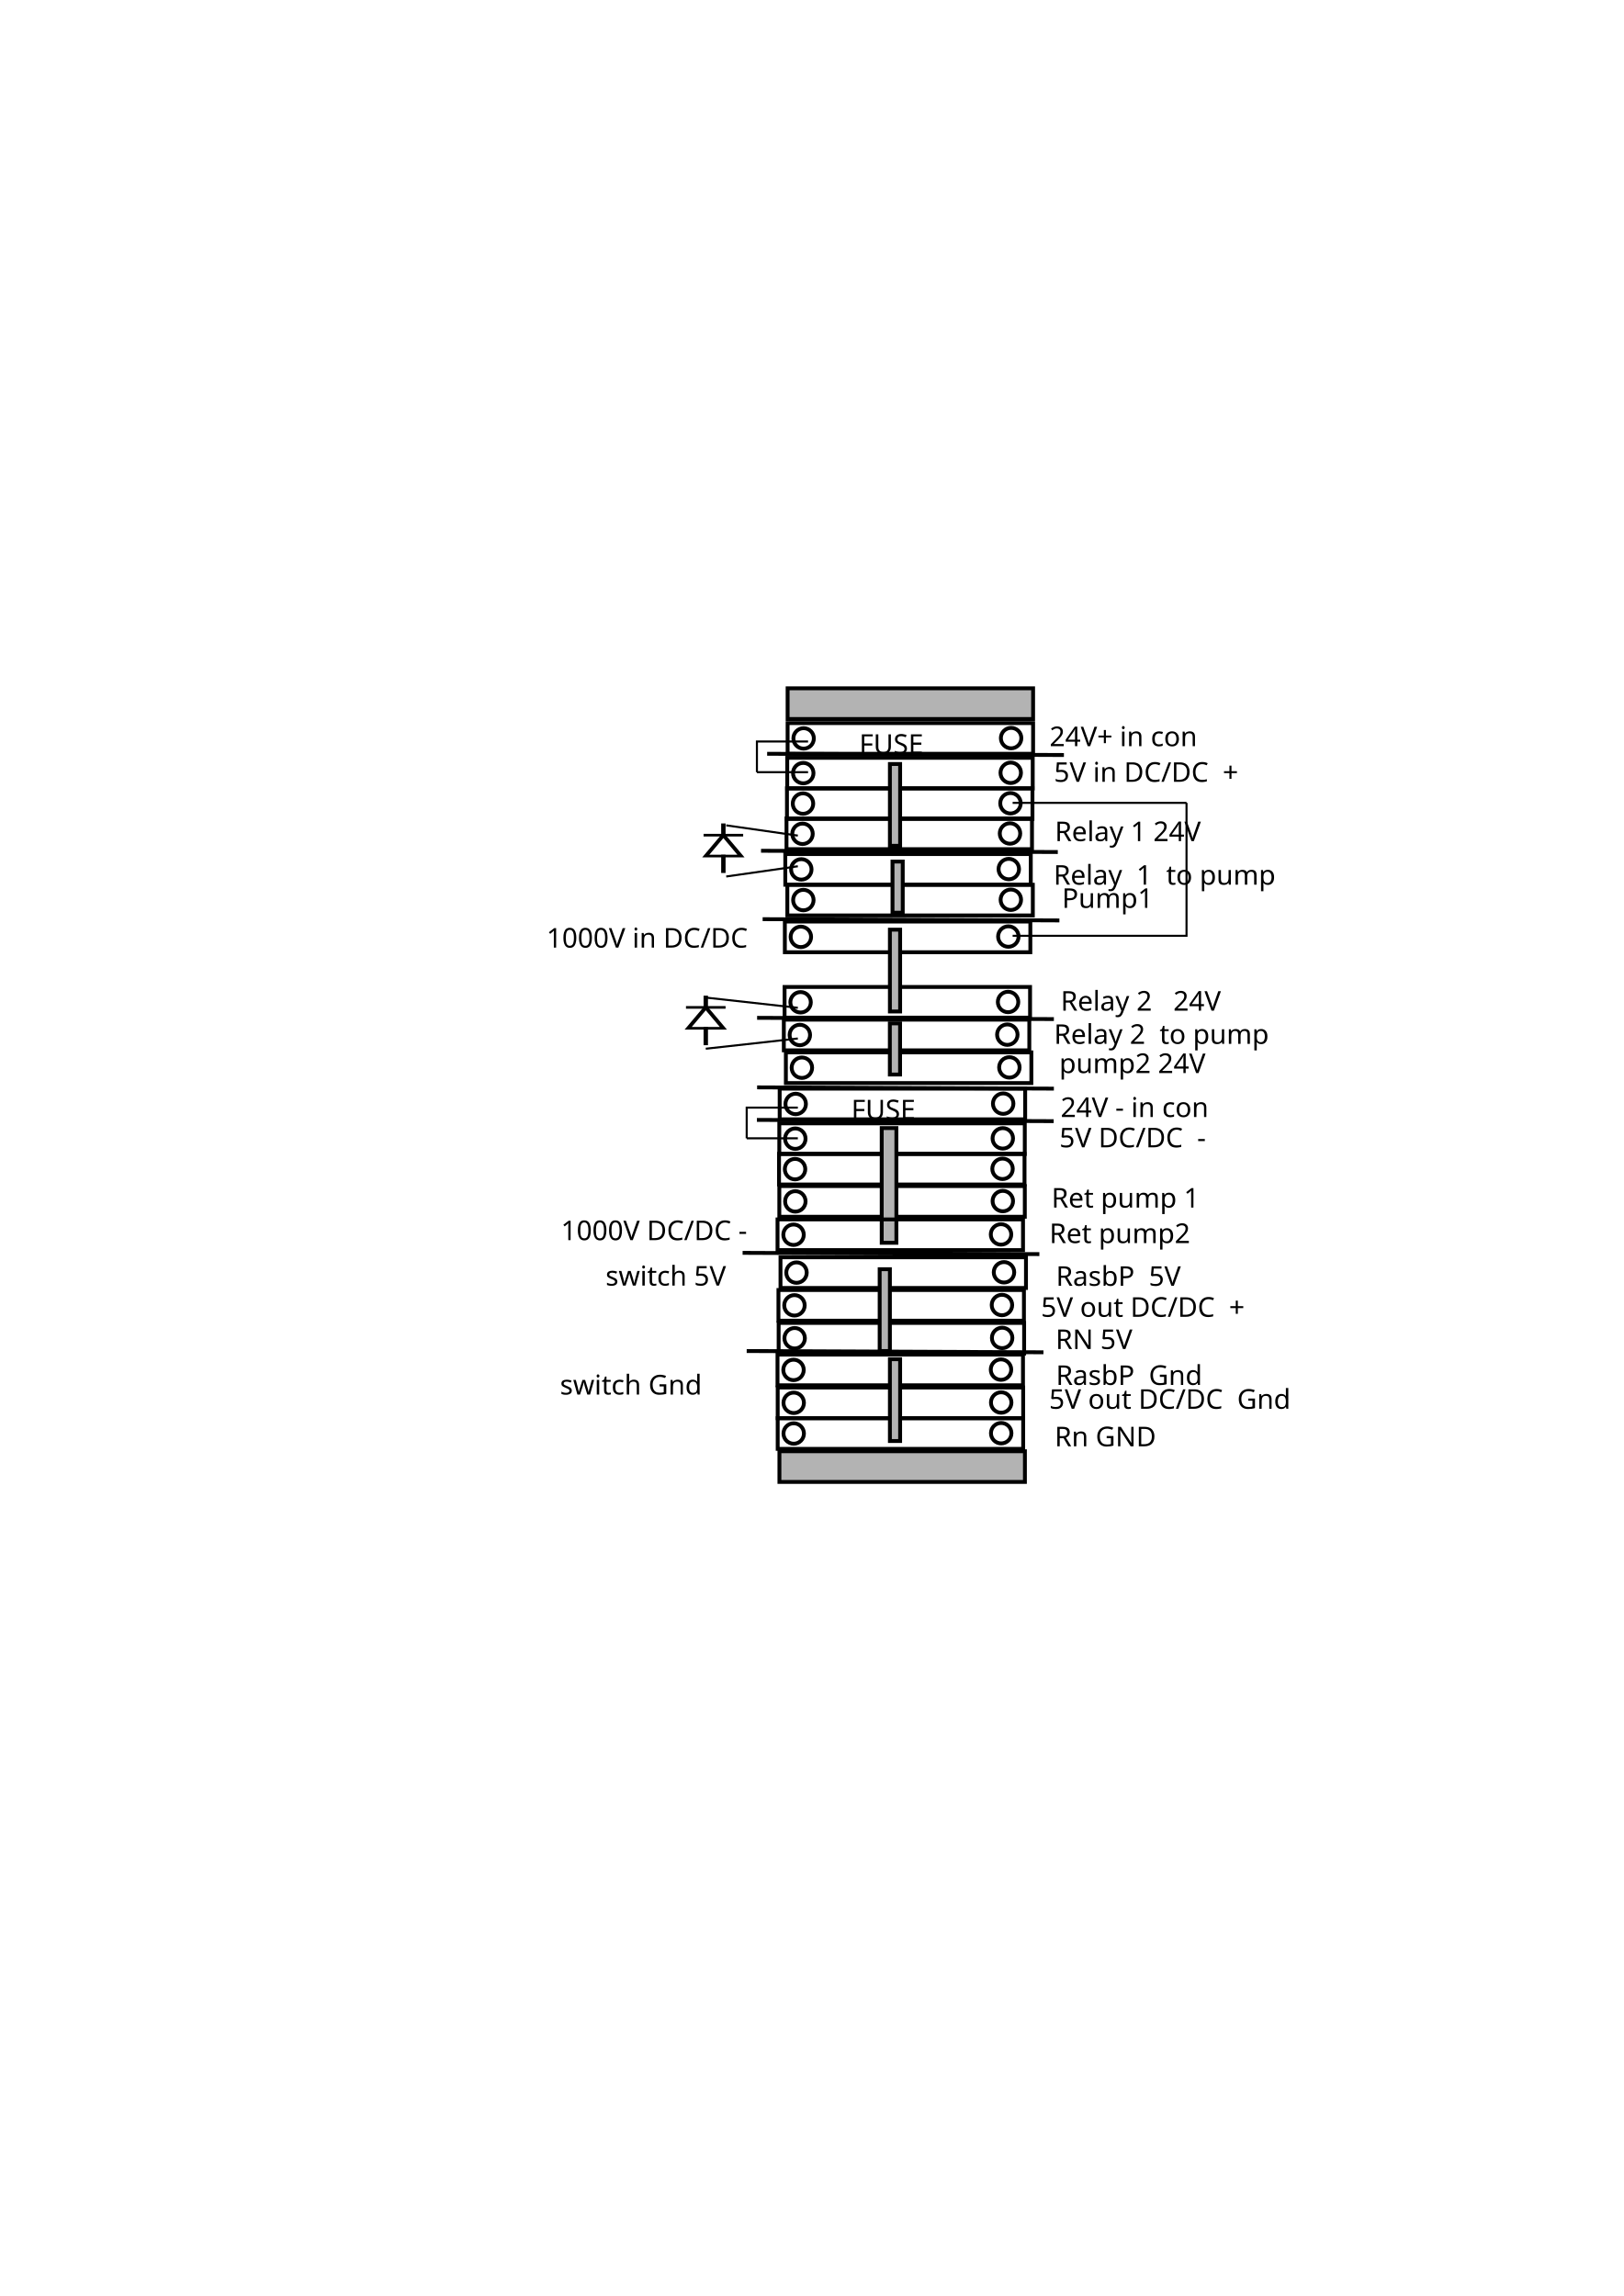
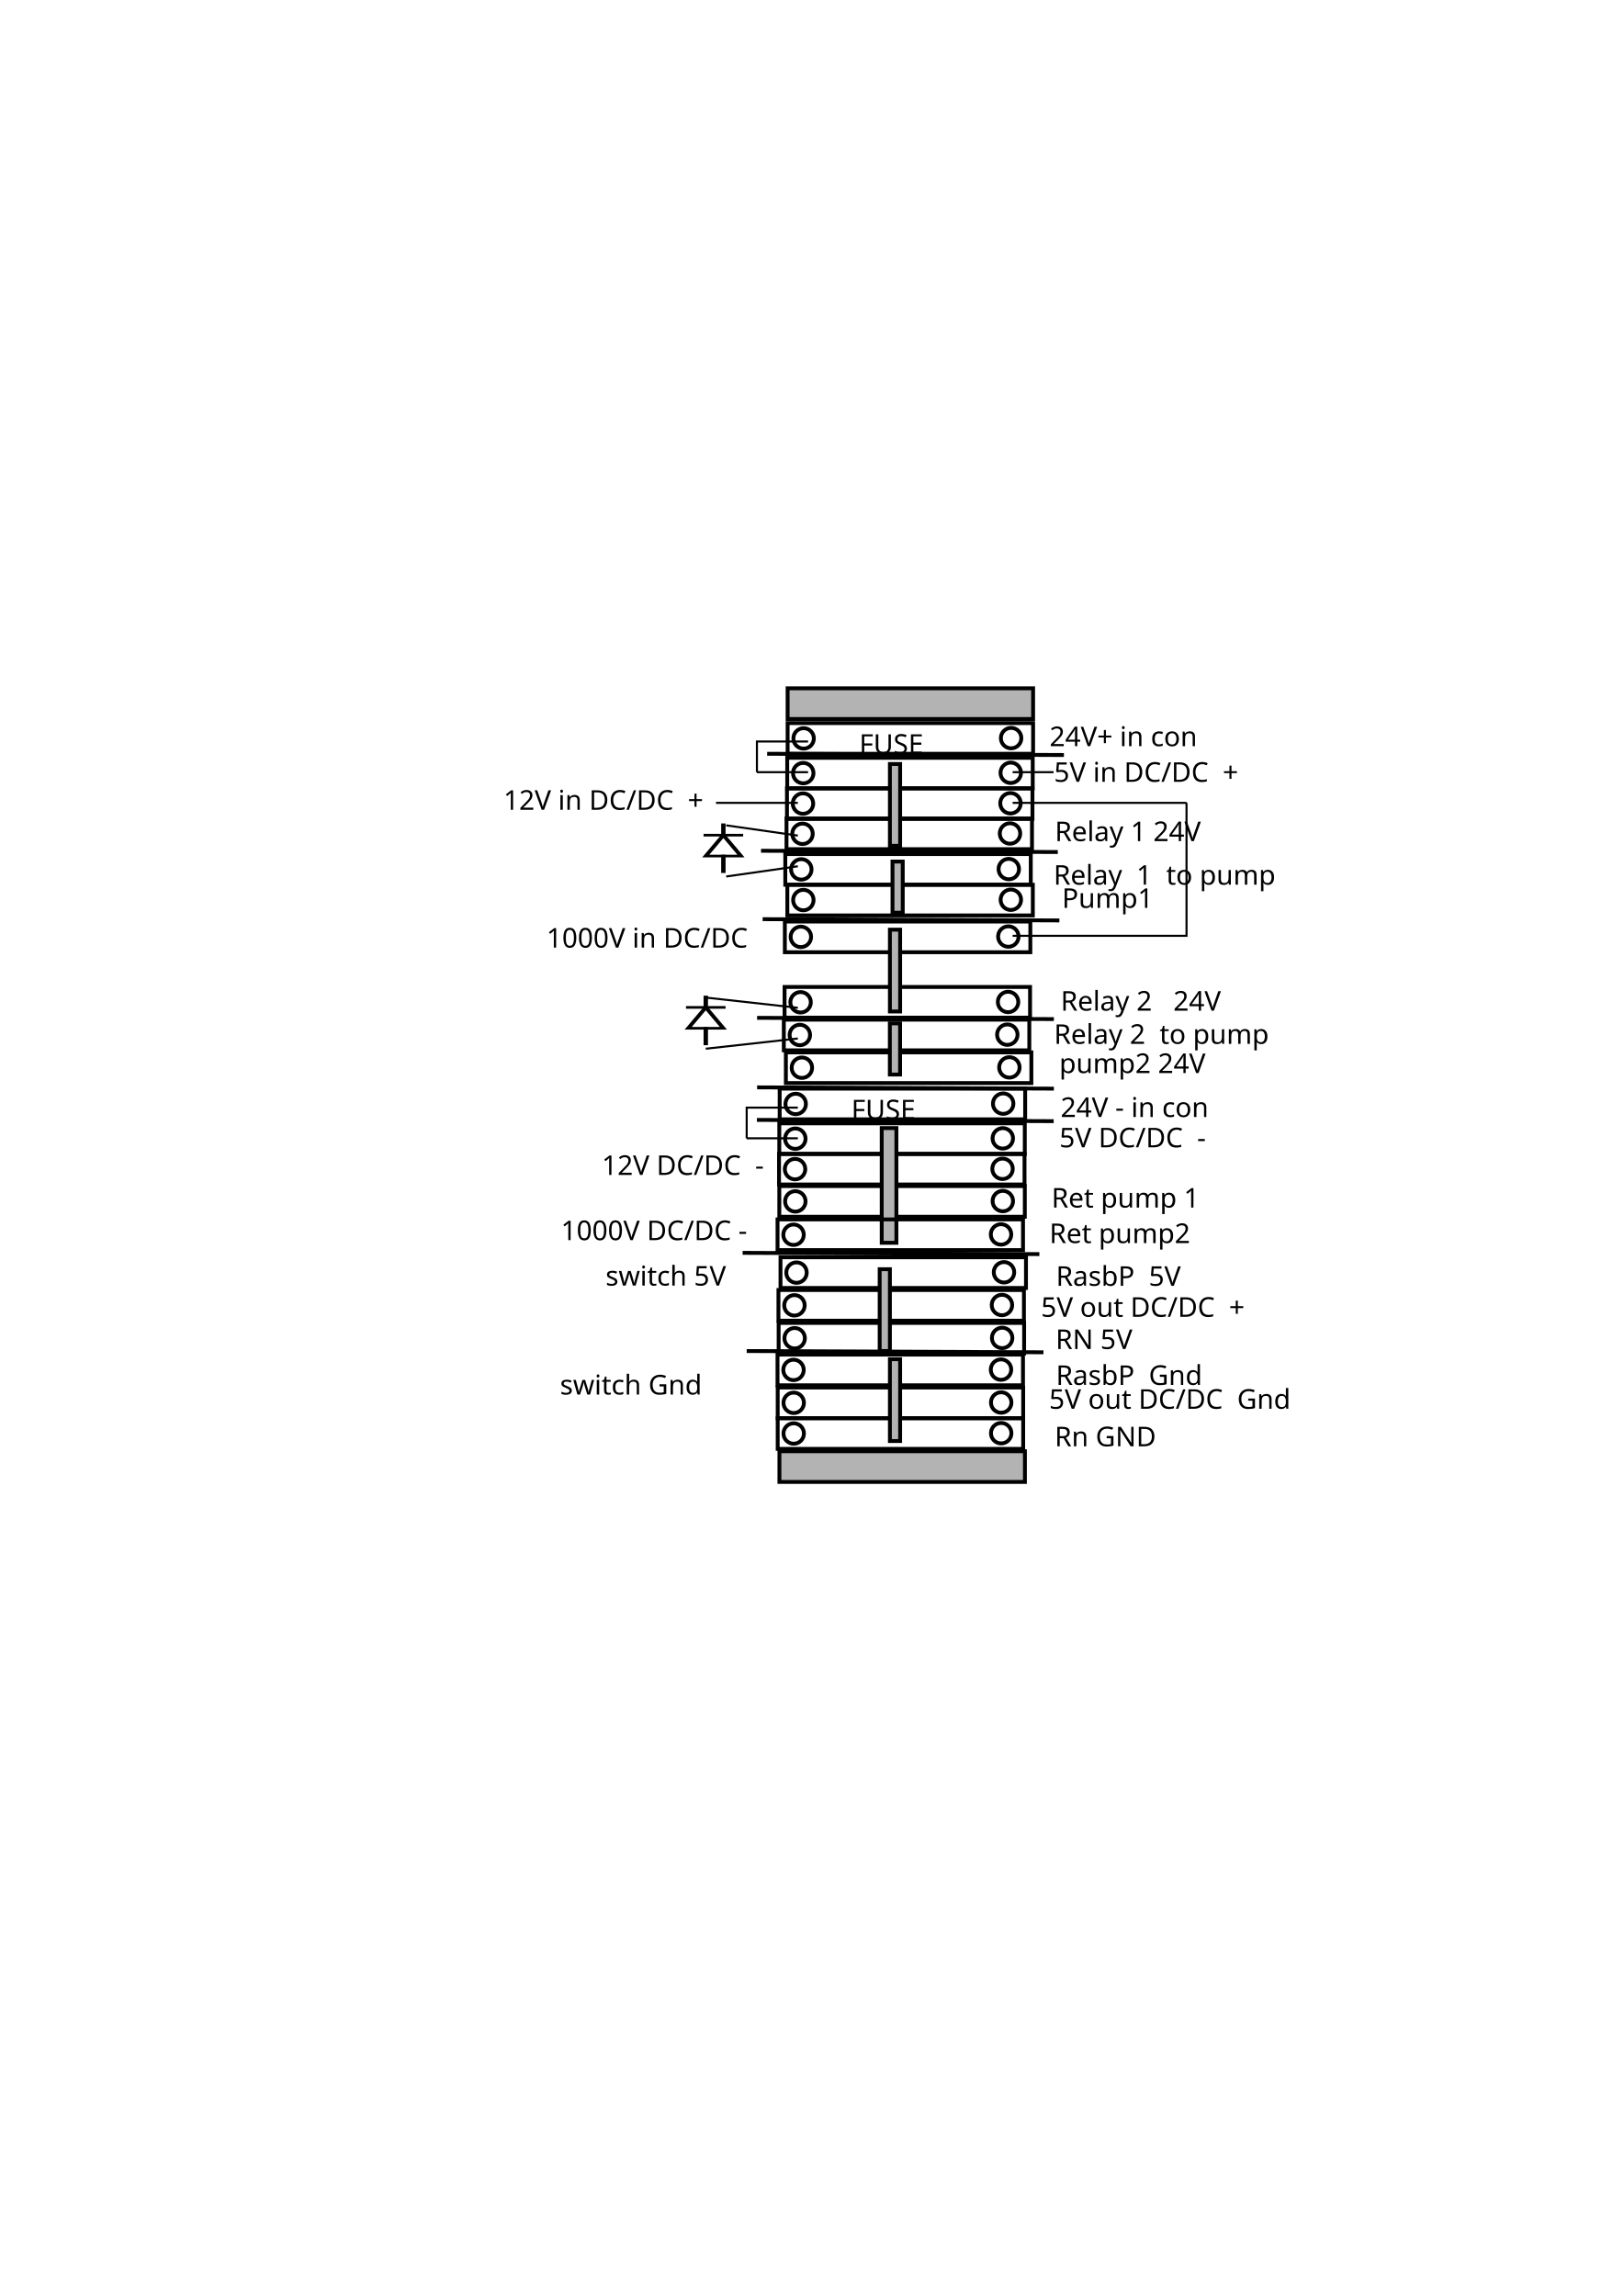
<svg xmlns="http://www.w3.org/2000/svg" width="210mm" height="297mm" viewBox="0 0 210 297" version="1.1" id="svg81">
  <defs id="defs75" />
  <g id="layer1">
    <g id="g4640" transform="translate(62.17708,-15.61047)">
      <rect y="109.146" x="39.688" height="3.969" width="31.75" id="rect85" style="opacity:1;vector-effect:none;fill:none;fill-opacity:1;stroke:#000000;stroke-width:0.5;stroke-linecap:butt;stroke-linejoin:miter;stroke-miterlimit:4;stroke-dasharray:none;stroke-dashoffset:0;stroke-opacity:1;marker:none" />
      <circle r="1.323" cy="111.128" cx="41.759" id="path4584" style="opacity:1;vector-effect:none;fill:none;fill-opacity:1;stroke:#000000;stroke-width:0.5;stroke-linecap:butt;stroke-linejoin:miter;stroke-miterlimit:4;stroke-dasharray:none;stroke-dashoffset:0;stroke-opacity:1;marker:none" />
      <circle r="1.323" cy="111.087" cx="68.594" id="path4584-0" style="opacity:1;vector-effect:none;fill:none;fill-opacity:1;stroke:#000000;stroke-width:0.5;stroke-linecap:butt;stroke-linejoin:miter;stroke-miterlimit:4;stroke-dasharray:none;stroke-dashoffset:0;stroke-opacity:1;marker:none" />
    </g>
    <rect style="opacity:1;vector-effect:none;fill:#b3b3b3;fill-opacity:1;stroke:#000000;stroke-width:0.5;stroke-linecap:butt;stroke-linejoin:miter;stroke-miterlimit:4;stroke-dasharray:none;stroke-dashoffset:0;stroke-opacity:1;marker:none" id="rect85-7" width="31.75" height="3.969" x="101.865" y="89.037" />
    <g transform="translate(62.12839,-11.12031)" id="g4640-7">
      <rect y="109.146" x="39.688" height="3.969" width="31.75" id="rect85-1" style="opacity:1;vector-effect:none;fill:none;fill-opacity:1;stroke:#000000;stroke-width:0.5;stroke-linecap:butt;stroke-linejoin:miter;stroke-miterlimit:4;stroke-dasharray:none;stroke-dashoffset:0;stroke-opacity:1;marker:none" />
      <circle r="1.323" cy="111.128" cx="41.759" id="path4584-8" style="opacity:1;vector-effect:none;fill:none;fill-opacity:1;stroke:#000000;stroke-width:0.5;stroke-linecap:butt;stroke-linejoin:miter;stroke-miterlimit:4;stroke-dasharray:none;stroke-dashoffset:0;stroke-opacity:1;marker:none" />
      <circle r="1.323" cy="111.087" cx="68.594" id="path4584-0-6" style="opacity:1;vector-effect:none;fill:none;fill-opacity:1;stroke:#000000;stroke-width:0.5;stroke-linecap:butt;stroke-linejoin:miter;stroke-miterlimit:4;stroke-dasharray:none;stroke-dashoffset:0;stroke-opacity:1;marker:none" />
    </g>
    <text xml:space="preserve" style="font-style:normal;font-weight:normal;font-size:3.528px;line-height:1;font-family:sans-serif;letter-spacing:0px;word-spacing:0px;fill:#000000;fill-opacity:1;stroke:none;stroke-width:0.265" x="111.125" y="97.504" id="text4668">
      <tspan id="tspan4666" x="111.125" y="97.504" style="stroke-width:0.265">FUSE</tspan>
    </text>
    <g transform="translate(62.09436,-7.180867)" id="g4640-7-7">
      <rect y="109.146" x="39.688" height="3.969" width="31.75" id="rect85-1-3" style="opacity:1;vector-effect:none;fill:none;fill-opacity:1;stroke:#000000;stroke-width:0.5;stroke-linecap:butt;stroke-linejoin:miter;stroke-miterlimit:4;stroke-dasharray:none;stroke-dashoffset:0;stroke-opacity:1;marker:none" />
      <circle r="1.323" cy="111.128" cx="41.759" id="path4584-8-6" style="opacity:1;vector-effect:none;fill:none;fill-opacity:1;stroke:#000000;stroke-width:0.5;stroke-linecap:butt;stroke-linejoin:miter;stroke-miterlimit:4;stroke-dasharray:none;stroke-dashoffset:0;stroke-opacity:1;marker:none" />
      <circle r="1.323" cy="111.087" cx="68.594" id="path4584-0-6-7" style="opacity:1;vector-effect:none;fill:none;fill-opacity:1;stroke:#000000;stroke-width:0.5;stroke-linecap:butt;stroke-linejoin:miter;stroke-miterlimit:4;stroke-dasharray:none;stroke-dashoffset:0;stroke-opacity:1;marker:none" />
    </g>
    <g id="g1383" transform="matrix(-1,0,0,1,235.4792,-0.2645333)">
      <path id="path4694" d="m 130.969,96.181 h 6.615 v 3.969" style="fill:none;stroke:#000000;stroke-width:0.265px;stroke-linecap:butt;stroke-linejoin:miter;stroke-opacity:1" />
      <path id="path4696" d="m 137.583,100.15 h -6.615" style="fill:none;stroke:#000000;stroke-width:0.265px;stroke-linecap:butt;stroke-linejoin:miter;stroke-opacity:1" />
    </g>
    <text xml:space="preserve" style="font-style:normal;font-weight:normal;font-size:3.528px;line-height:1;font-family:sans-serif;letter-spacing:0px;word-spacing:0px;fill:#000000;fill-opacity:1;stroke:none;stroke-width:0.265" x="70.676" y="122.58" id="text4700">
      <tspan id="tspan4698" x="70.676" y="122.58" style="stroke-width:0.265">1000V in DC/DC  </tspan>
    </text>
    <text xml:space="preserve" style="font-style:normal;font-weight:normal;font-size:3.528px;line-height:1;font-family:sans-serif;letter-spacing:0px;word-spacing:0px;fill:#000000;fill-opacity:1;stroke:none;stroke-width:0.265" x="136.318" y="101.129" id="text4704">
      <tspan id="tspan4702" x="136.318" y="101.129" style="stroke-width:0.265">5V in DC/DC  +</tspan>
    </text>
    <text xml:space="preserve" style="font-style:normal;font-weight:normal;font-size:3.528px;line-height:1;font-family:sans-serif;letter-spacing:0px;word-spacing:0px;fill:#000000;fill-opacity:1;stroke:none;stroke-width:0.265" x="136.424" y="108.805" id="text4708">
      <tspan id="tspan4706" x="136.424" y="108.805" style="stroke-width:0.265">Relay 1 24V</tspan>
    </text>
    <text xml:space="preserve" style="font-style:normal;font-weight:normal;font-size:3.528px;line-height:1;font-family:sans-serif;letter-spacing:0px;word-spacing:0px;fill:#000000;fill-opacity:1;stroke:none;stroke-width:0.265" x="137.182" y="130.736" id="text4712">
      <tspan id="tspan4710" x="137.182" y="130.736" style="stroke-width:0.265">Relay 2   24V</tspan>
    </text>
    <g transform="translate(62.03336,-3.27087)" id="g4640-7-7-9">
      <rect y="109.146" x="39.688" height="3.969" width="31.75" id="rect85-1-3-0" style="opacity:1;vector-effect:none;fill:none;fill-opacity:1;stroke:#000000;stroke-width:0.5;stroke-linecap:butt;stroke-linejoin:miter;stroke-miterlimit:4;stroke-dasharray:none;stroke-dashoffset:0;stroke-opacity:1;marker:none" />
      <circle r="1.323" cy="111.128" cx="41.759" id="path4584-8-6-6" style="opacity:1;vector-effect:none;fill:none;fill-opacity:1;stroke:#000000;stroke-width:0.5;stroke-linecap:butt;stroke-linejoin:miter;stroke-miterlimit:4;stroke-dasharray:none;stroke-dashoffset:0;stroke-opacity:1;marker:none" />
      <circle r="1.323" cy="111.087" cx="68.594" id="path4584-0-6-7-9" style="opacity:1;vector-effect:none;fill:none;fill-opacity:1;stroke:#000000;stroke-width:0.5;stroke-linecap:butt;stroke-linejoin:miter;stroke-miterlimit:4;stroke-dasharray:none;stroke-dashoffset:0;stroke-opacity:1;marker:none" />
    </g>
    <g transform="translate(61.15067,31.67541)" id="g4640-73">
      <rect y="109.146" x="39.688" height="3.969" width="31.75" id="rect85-56" style="opacity:1;vector-effect:none;fill:none;fill-opacity:1;stroke:#000000;stroke-width:0.5;stroke-linecap:butt;stroke-linejoin:miter;stroke-miterlimit:4;stroke-dasharray:none;stroke-dashoffset:0;stroke-opacity:1;marker:none" />
      <circle r="1.323" cy="111.128" cx="41.759" id="path4584-5" style="opacity:1;vector-effect:none;fill:none;fill-opacity:1;stroke:#000000;stroke-width:0.5;stroke-linecap:butt;stroke-linejoin:miter;stroke-miterlimit:4;stroke-dasharray:none;stroke-dashoffset:0;stroke-opacity:1;marker:none" />
      <circle r="1.323" cy="111.087" cx="68.594" id="path4584-0-8" style="opacity:1;vector-effect:none;fill:none;fill-opacity:1;stroke:#000000;stroke-width:0.5;stroke-linecap:butt;stroke-linejoin:miter;stroke-miterlimit:4;stroke-dasharray:none;stroke-dashoffset:0;stroke-opacity:1;marker:none" />
    </g>
    <g transform="translate(61.10198,36.16558)" id="g4640-7-4">
      <rect y="109.146" x="39.688" height="3.969" width="31.75" id="rect85-1-1" style="opacity:1;vector-effect:none;fill:none;fill-opacity:1;stroke:#000000;stroke-width:0.5;stroke-linecap:butt;stroke-linejoin:miter;stroke-miterlimit:4;stroke-dasharray:none;stroke-dashoffset:0;stroke-opacity:1;marker:none" />
      <circle r="1.323" cy="111.128" cx="41.759" id="path4584-8-5" style="opacity:1;vector-effect:none;fill:none;fill-opacity:1;stroke:#000000;stroke-width:0.5;stroke-linecap:butt;stroke-linejoin:miter;stroke-miterlimit:4;stroke-dasharray:none;stroke-dashoffset:0;stroke-opacity:1;marker:none" />
      <circle r="1.323" cy="111.087" cx="68.594" id="path4584-0-6-78" style="opacity:1;vector-effect:none;fill:none;fill-opacity:1;stroke:#000000;stroke-width:0.5;stroke-linecap:butt;stroke-linejoin:miter;stroke-miterlimit:4;stroke-dasharray:none;stroke-dashoffset:0;stroke-opacity:1;marker:none" />
    </g>
    <text xml:space="preserve" style="font-style:normal;font-weight:normal;font-size:3.528px;line-height:1;font-family:sans-serif;letter-spacing:0px;word-spacing:0px;fill:#000000;fill-opacity:1;stroke:none;stroke-width:0.265" x="110.099" y="144.79" id="text4668-6">
      <tspan id="tspan4666-3" x="110.099" y="144.79" style="stroke-width:0.265">FUSE</tspan>
    </text>
    <g transform="translate(61.06795,40.10502)" id="g4640-7-7-8">
      <rect y="109.146" x="39.688" height="3.969" width="31.75" id="rect85-1-3-6" style="opacity:1;vector-effect:none;fill:none;fill-opacity:1;stroke:#000000;stroke-width:0.5;stroke-linecap:butt;stroke-linejoin:miter;stroke-miterlimit:4;stroke-dasharray:none;stroke-dashoffset:0;stroke-opacity:1;marker:none" />
      <circle r="1.323" cy="111.128" cx="41.759" id="path4584-8-6-3" style="opacity:1;vector-effect:none;fill:none;fill-opacity:1;stroke:#000000;stroke-width:0.5;stroke-linecap:butt;stroke-linejoin:miter;stroke-miterlimit:4;stroke-dasharray:none;stroke-dashoffset:0;stroke-opacity:1;marker:none" />
      <circle r="1.323" cy="111.087" cx="68.594" id="path4584-0-6-7-3" style="opacity:1;vector-effect:none;fill:none;fill-opacity:1;stroke:#000000;stroke-width:0.5;stroke-linecap:butt;stroke-linejoin:miter;stroke-miterlimit:4;stroke-dasharray:none;stroke-dashoffset:0;stroke-opacity:1;marker:none" />
    </g>
    <g id="g1427" transform="matrix(-1,0,0,1,233.1298,8.805744)">
      <g id="g1422">
        <path style="fill:none;stroke:#000000;stroke-width:0.265px;stroke-linecap:butt;stroke-linejoin:miter;stroke-opacity:1" d="m 129.942,134.471 h 6.615 v 3.969" id="path4694-4" />
      </g>
      <path id="path4696-8" d="m 136.557,138.44 h -6.615" style="fill:none;stroke:#000000;stroke-width:0.265px;stroke-linecap:butt;stroke-linejoin:miter;stroke-opacity:1" />
    </g>
    <text xml:space="preserve" style="font-style:normal;font-weight:normal;font-size:3.528px;line-height:1;font-family:sans-serif;letter-spacing:0px;word-spacing:0px;fill:#000000;fill-opacity:1;stroke:none;stroke-width:0.265" x="137.017" y="148.414" id="text4704-0">
      <tspan id="tspan4702-5" x="137.017" y="148.414" style="stroke-width:0.265">5V DC/DC  -</tspan>
    </text>
    <text xml:space="preserve" style="font-style:normal;font-weight:normal;font-size:3.528px;line-height:1;font-family:sans-serif;letter-spacing:0px;word-spacing:0px;fill:#000000;fill-opacity:1;stroke:none;stroke-width:0.265" x="135.992" y="156.206" id="text4708-5">
      <tspan id="tspan4706-0" x="135.992" y="156.206" style="stroke-width:0.265">Ret pump 1</tspan>
    </text>
    <text xml:space="preserve" style="font-style:normal;font-weight:normal;font-size:3.528px;line-height:1;font-family:sans-serif;letter-spacing:0px;word-spacing:0px;fill:#000000;fill-opacity:1;stroke:none;stroke-width:0.265" x="135.717" y="160.795" id="text4712-2">
      <tspan id="tspan4710-8" x="135.717" y="160.795" style="stroke-width:0.265">Ret pump2</tspan>
    </text>
    <g transform="translate(61.10458,44.27846)" id="g4640-7-7-9-6">
      <rect y="109.146" x="39.688" height="3.969" width="31.75" id="rect85-1-3-0-5" style="opacity:1;vector-effect:none;fill:none;fill-opacity:1;stroke:#000000;stroke-width:0.5;stroke-linecap:butt;stroke-linejoin:miter;stroke-miterlimit:4;stroke-dasharray:none;stroke-dashoffset:0;stroke-opacity:1;marker:none" />
      <circle r="1.323" cy="111.128" cx="41.759" id="path4584-8-6-6-9" style="opacity:1;vector-effect:none;fill:none;fill-opacity:1;stroke:#000000;stroke-width:0.5;stroke-linecap:butt;stroke-linejoin:miter;stroke-miterlimit:4;stroke-dasharray:none;stroke-dashoffset:0;stroke-opacity:1;marker:none" />
      <circle r="1.323" cy="111.087" cx="68.594" id="path4584-0-6-7-9-8" style="opacity:1;vector-effect:none;fill:none;fill-opacity:1;stroke:#000000;stroke-width:0.5;stroke-linecap:butt;stroke-linejoin:miter;stroke-miterlimit:4;stroke-dasharray:none;stroke-dashoffset:0;stroke-opacity:1;marker:none" />
    </g>
    <text xml:space="preserve" style="font-style:normal;font-weight:normal;font-size:3.528px;line-height:1;font-family:sans-serif;letter-spacing:0px;word-spacing:0px;fill:#000000;fill-opacity:1;stroke:none;stroke-width:0.265" x="72.547" y="160.425" id="text4700-1">
      <tspan id="tspan4698-2" x="72.547" y="160.425" style="stroke-width:0.265">1000V DC/DC -</tspan>
    </text>
    <text xml:space="preserve" style="font-style:normal;font-weight:normal;font-size:3.528px;line-height:1;font-family:sans-serif;letter-spacing:0px;word-spacing:0px;fill:#000000;fill-opacity:1;stroke:none;stroke-width:0.265" x="135.735" y="96.526" id="text4851">
      <tspan id="tspan4849" x="135.735" y="96.526" style="stroke-width:0.265">24V+ in con</tspan>
    </text>
    <text xml:space="preserve" style="font-style:normal;font-weight:normal;font-size:3.528px;line-height:1;font-family:sans-serif;letter-spacing:0px;word-spacing:0px;fill:#000000;fill-opacity:1;stroke:none;stroke-width:0.265" x="137.169" y="144.49" id="text4851-0">
      <tspan id="tspan4849-9" x="137.169" y="144.49" style="stroke-width:0.265">24V - in con</tspan>
    </text>
    <rect style="opacity:1;vector-effect:none;fill:#b3b3b3;fill-opacity:1;stroke:#000000;stroke-width:0.5;stroke-linecap:butt;stroke-linejoin:miter;stroke-miterlimit:4;stroke-dasharray:none;stroke-dashoffset:0;stroke-opacity:1;marker:none" id="rect4886" width="1.323" height="10.583" x="115.094" y="98.827" />
    <rect style="opacity:1;vector-effect:none;fill:#b3b3b3;fill-opacity:1;stroke:#000000;stroke-width:0.5;stroke-linecap:butt;stroke-linejoin:miter;stroke-miterlimit:4;stroke-dasharray:none;stroke-dashoffset:0;stroke-opacity:1;marker:none" id="rect4888" width="1.898" height="14.839" x="114.035" y="145.923" />
    <g transform="translate(60.99206,57.72393)" id="g4640-7-7-9-6-1">
      <rect y="109.146" x="39.688" height="3.969" width="31.75" id="rect85-1-3-0-5-5" style="opacity:1;vector-effect:none;fill:none;fill-opacity:1;stroke:#000000;stroke-width:0.5;stroke-linecap:butt;stroke-linejoin:miter;stroke-miterlimit:4;stroke-dasharray:none;stroke-dashoffset:0;stroke-opacity:1;marker:none" />
      <circle r="1.323" cy="111.128" cx="41.759" id="path4584-8-6-6-9-5" style="opacity:1;vector-effect:none;fill:none;fill-opacity:1;stroke:#000000;stroke-width:0.5;stroke-linecap:butt;stroke-linejoin:miter;stroke-miterlimit:4;stroke-dasharray:none;stroke-dashoffset:0;stroke-opacity:1;marker:none" />
      <circle r="1.323" cy="111.087" cx="68.594" id="path4584-0-6-7-9-8-3" style="opacity:1;vector-effect:none;fill:none;fill-opacity:1;stroke:#000000;stroke-width:0.5;stroke-linecap:butt;stroke-linejoin:miter;stroke-miterlimit:4;stroke-dasharray:none;stroke-dashoffset:0;stroke-opacity:1;marker:none" />
    </g>
    <text xml:space="preserve" style="font-style:normal;font-weight:normal;font-size:3.528px;line-height:1;font-family:sans-serif;letter-spacing:0px;word-spacing:0px;fill:#000000;fill-opacity:1;stroke:none;stroke-width:0.265" x="134.635" y="170.339" id="text4704-9">
      <tspan id="tspan4702-8" x="134.635" y="170.339" style="stroke-width:0.265">5V out DC/DC  +</tspan>
    </text>
    <text xml:space="preserve" style="font-style:normal;font-weight:normal;font-size:3.528px;line-height:1;font-family:sans-serif;letter-spacing:0px;word-spacing:0px;fill:#000000;fill-opacity:1;stroke:none;stroke-width:0.265" x="78.317" y="166.295" id="text4934">
      <tspan id="tspan4932" x="78.317" y="166.295" style="stroke-width:0.265">switch 5V</tspan>
    </text>
    <g transform="translate(61.01665,61.98009)" id="g4640-7-7-9-6-1-8">
      <rect y="109.146" x="39.688" height="3.969" width="31.75" id="rect85-1-3-0-5-5-0" style="opacity:1;vector-effect:none;fill:none;fill-opacity:1;stroke:#000000;stroke-width:0.5;stroke-linecap:butt;stroke-linejoin:miter;stroke-miterlimit:4;stroke-dasharray:none;stroke-dashoffset:0;stroke-opacity:1;marker:none" />
      <circle r="1.323" cy="111.128" cx="41.759" id="path4584-8-6-6-9-5-7" style="opacity:1;vector-effect:none;fill:none;fill-opacity:1;stroke:#000000;stroke-width:0.5;stroke-linecap:butt;stroke-linejoin:miter;stroke-miterlimit:4;stroke-dasharray:none;stroke-dashoffset:0;stroke-opacity:1;marker:none" />
      <circle r="1.323" cy="111.087" cx="68.594" id="path4584-0-6-7-9-8-3-7" style="opacity:1;vector-effect:none;fill:none;fill-opacity:1;stroke:#000000;stroke-width:0.5;stroke-linecap:butt;stroke-linejoin:miter;stroke-miterlimit:4;stroke-dasharray:none;stroke-dashoffset:0;stroke-opacity:1;marker:none" />
    </g>
    <text xml:space="preserve" style="font-style:normal;font-weight:normal;font-size:3.528px;line-height:1;font-family:sans-serif;letter-spacing:0px;word-spacing:0px;fill:#000000;fill-opacity:1;stroke:none;stroke-width:0.265" x="136.575" y="166.331" id="text4962">
      <tspan id="tspan4960" x="136.575" y="166.331" style="stroke-width:0.265">RasbP  5V</tspan>
    </text>
    <text xml:space="preserve" style="font-style:normal;font-weight:normal;font-size:3.528px;line-height:1;font-family:sans-serif;letter-spacing:0px;word-spacing:0px;fill:#000000;fill-opacity:1;stroke:none;stroke-width:0.265" x="136.525" y="174.497" id="text4990">
      <tspan id="tspan4988" x="136.525" y="174.497" style="stroke-width:0.265">RN 5V</tspan>
    </text>
    <g transform="translate(60.8696,66.07899)" id="g4640-7-7-9-6-1-6">
      <rect y="109.146" x="39.688" height="3.969" width="31.75" id="rect85-1-3-0-5-5-5" style="opacity:1;vector-effect:none;fill:none;fill-opacity:1;stroke:#000000;stroke-width:0.5;stroke-linecap:butt;stroke-linejoin:miter;stroke-miterlimit:4;stroke-dasharray:none;stroke-dashoffset:0;stroke-opacity:1;marker:none" />
      <circle r="1.323" cy="111.128" cx="41.759" id="path4584-8-6-6-9-5-0" style="opacity:1;vector-effect:none;fill:none;fill-opacity:1;stroke:#000000;stroke-width:0.5;stroke-linecap:butt;stroke-linejoin:miter;stroke-miterlimit:4;stroke-dasharray:none;stroke-dashoffset:0;stroke-opacity:1;marker:none" />
      <circle r="1.323" cy="111.087" cx="68.594" id="path4584-0-6-7-9-8-3-9" style="opacity:1;vector-effect:none;fill:none;fill-opacity:1;stroke:#000000;stroke-width:0.5;stroke-linecap:butt;stroke-linejoin:miter;stroke-miterlimit:4;stroke-dasharray:none;stroke-dashoffset:0;stroke-opacity:1;marker:none" />
    </g>
    <text xml:space="preserve" style="font-style:normal;font-weight:normal;font-size:3.528px;line-height:1;font-family:sans-serif;letter-spacing:0px;word-spacing:0px;fill:#000000;fill-opacity:1;stroke:none;stroke-width:0.265" x="135.685" y="182.237" id="text4704-9-9">
      <tspan id="tspan4702-8-2" x="135.685" y="182.237" style="stroke-width:0.265">5V out DC/DC  Gnd</tspan>
    </text>
    <text xml:space="preserve" style="font-style:normal;font-weight:normal;font-size:3.528px;line-height:1;font-family:sans-serif;letter-spacing:0px;word-spacing:0px;fill:#000000;fill-opacity:1;stroke:none;stroke-width:0.265" x="72.421" y="180.39" id="text4934-9">
      <tspan id="tspan4932-5" x="72.421" y="180.39" style="stroke-width:0.265">switch Gnd</tspan>
    </text>
    <g transform="translate(60.89419,70.33515)" id="g4640-7-7-9-6-1-8-4">
      <rect y="109.146" x="39.688" height="3.969" width="31.75" id="rect85-1-3-0-5-5-0-7" style="opacity:1;vector-effect:none;fill:none;fill-opacity:1;stroke:#000000;stroke-width:0.5;stroke-linecap:butt;stroke-linejoin:miter;stroke-miterlimit:4;stroke-dasharray:none;stroke-dashoffset:0;stroke-opacity:1;marker:none" />
      <circle r="1.323" cy="111.128" cx="41.759" id="path4584-8-6-6-9-5-7-2" style="opacity:1;vector-effect:none;fill:none;fill-opacity:1;stroke:#000000;stroke-width:0.5;stroke-linecap:butt;stroke-linejoin:miter;stroke-miterlimit:4;stroke-dasharray:none;stroke-dashoffset:0;stroke-opacity:1;marker:none" />
      <circle r="1.323" cy="111.087" cx="68.594" id="path4584-0-6-7-9-8-3-7-4" style="opacity:1;vector-effect:none;fill:none;fill-opacity:1;stroke:#000000;stroke-width:0.5;stroke-linecap:butt;stroke-linejoin:miter;stroke-miterlimit:4;stroke-dasharray:none;stroke-dashoffset:0;stroke-opacity:1;marker:none" />
    </g>
    <text xml:space="preserve" style="font-style:normal;font-weight:normal;font-size:3.528px;line-height:1;font-family:sans-serif;letter-spacing:0px;word-spacing:0px;fill:#000000;fill-opacity:1;stroke:none;stroke-width:0.265" x="136.567" y="179.149" id="text4962-3">
      <tspan id="tspan4960-9" x="136.567" y="179.149" style="stroke-width:0.265">RasbP  Gnd</tspan>
    </text>
    <text xml:space="preserve" style="font-style:normal;font-weight:normal;font-size:3.528px;line-height:1;font-family:sans-serif;letter-spacing:0px;word-spacing:0px;fill:#000000;fill-opacity:1;stroke:none;stroke-width:0.265" x="136.403" y="187.086" id="text4990-2">
      <tspan id="tspan4988-2" x="136.403" y="187.086" style="stroke-width:0.265">Rn GND</tspan>
    </text>
    <rect style="opacity:1;vector-effect:none;fill:#b3b3b3;fill-opacity:1;stroke:#000000;stroke-width:0.5;stroke-linecap:butt;stroke-linejoin:miter;stroke-miterlimit:4;stroke-dasharray:none;stroke-dashoffset:0;stroke-opacity:1;marker:none" id="rect85-7-5-6-8-8" width="31.75" height="3.969" x="100.806" y="187.727" />
    <path style="fill:none;stroke:#000000;stroke-width:0.5;stroke-linecap:butt;stroke-linejoin:miter;stroke-miterlimit:4;stroke-dasharray:none;stroke-opacity:1" d="m 98.427,110.052 38.381,0.163" id="path109" />
    <g transform="translate(61.87701,1.332025)" id="g4640-7-7-9-0">
      <rect y="109.146" x="39.688" height="3.969" width="31.75" id="rect85-1-3-0-7" style="opacity:1;vector-effect:none;fill:none;fill-opacity:1;stroke:#000000;stroke-width:0.5;stroke-linecap:butt;stroke-linejoin:miter;stroke-miterlimit:4;stroke-dasharray:none;stroke-dashoffset:0;stroke-opacity:1;marker:none" />
      <circle r="1.323" cy="111.128" cx="41.759" id="path4584-8-6-6-5" style="opacity:1;vector-effect:none;fill:none;fill-opacity:1;stroke:#000000;stroke-width:0.5;stroke-linecap:butt;stroke-linejoin:miter;stroke-miterlimit:4;stroke-dasharray:none;stroke-dashoffset:0;stroke-opacity:1;marker:none" />
      <circle r="1.323" cy="111.087" cx="68.594" id="path4584-0-6-7-9-83" style="opacity:1;vector-effect:none;fill:none;fill-opacity:1;stroke:#000000;stroke-width:0.5;stroke-linecap:butt;stroke-linejoin:miter;stroke-miterlimit:4;stroke-dasharray:none;stroke-dashoffset:0;stroke-opacity:1;marker:none" />
    </g>
    <g id="g1379">
      <g id="g2446" style="display:inline;opacity:1" transform="matrix(0,-0.09520741,0.1605451,0,45.2898,161.2974)">
        <path style="display:inline;opacity:1;fill:none;fill-opacity:0.75;fill-rule:evenodd;stroke:#000000;stroke-width:3.544;stroke-linecap:square;stroke-linejoin:miter;stroke-miterlimit:4;stroke-opacity:1" d="m 509.835,300.644 h 21.26" id="path2518" />
        <path style="display:inline;opacity:1;fill:none;fill-opacity:0.75;fill-rule:evenodd;stroke:#000000;stroke-width:3.543;stroke-linecap:square;stroke-linejoin:miter;stroke-miterlimit:4;stroke-opacity:1" d="m 559.441,300.644 h 14.173" id="path2520" />
        <path style="display:inline;opacity:1;fill:none;fill-rule:nonzero;stroke:#000000;stroke-width:3.543;stroke-linecap:square;stroke-miterlimit:4;stroke-dashoffset:0;stroke-opacity:1" d="m 559.441,300.644 -28.346,14.173 V 286.471 Z" id="path2522" />
        <path style="display:inline;opacity:1;fill:none;fill-opacity:0.75;fill-rule:evenodd;stroke:#000000;stroke-width:3.543;stroke-linecap:square;stroke-linejoin:miter;stroke-miterlimit:4;stroke-opacity:1" d="m 559.441,286.471 v 28.346" id="path2524" />
      </g>
      <path id="path954" d="m 93.927,106.765 9.26,1.323" style="fill:none;stroke:#000000;stroke-width:0.265px;stroke-linecap:butt;stroke-linejoin:miter;stroke-opacity:1" />
      <path id="path956" d="M 93.927,113.379 103.188,112.056" style="fill:none;stroke:#000000;stroke-width:0.265px;stroke-linecap:butt;stroke-linejoin:miter;stroke-opacity:1" />
    </g>
    <text xml:space="preserve" style="font-style:normal;font-weight:normal;font-size:3.528px;line-height:1;font-family:sans-serif;letter-spacing:0px;word-spacing:0px;fill:#000000;fill-opacity:1;stroke:none;stroke-width:0.265" x="137.353" y="117.44" id="text960">
      <tspan id="tspan958" x="137.353" y="117.44" style="stroke-width:0.265">Pump1</tspan>
    </text>
    <path style="fill:none;stroke:#000000;stroke-width:0.5;stroke-linecap:butt;stroke-linejoin:miter;stroke-miterlimit:4;stroke-dasharray:none;stroke-opacity:1" d="m 98.635,118.9 38.381,0.163" id="path109-2" />
    <g transform="translate(61.81972,10.06022)" id="g4640-7-7-9-0-3">
      <rect y="109.146" x="39.688" height="3.969" width="31.75" id="rect85-1-3-0-7-0" style="opacity:1;vector-effect:none;fill:none;fill-opacity:1;stroke:#000000;stroke-width:0.5;stroke-linecap:butt;stroke-linejoin:miter;stroke-miterlimit:4;stroke-dasharray:none;stroke-dashoffset:0;stroke-opacity:1;marker:none" />
      <circle r="1.323" cy="111.128" cx="41.759" id="path4584-8-6-6-5-6" style="opacity:1;vector-effect:none;fill:none;fill-opacity:1;stroke:#000000;stroke-width:0.5;stroke-linecap:butt;stroke-linejoin:miter;stroke-miterlimit:4;stroke-dasharray:none;stroke-dashoffset:0;stroke-opacity:1;marker:none" />
      <circle r="1.323" cy="111.087" cx="68.594" id="path4584-0-6-7-9-83-0" style="opacity:1;vector-effect:none;fill:none;fill-opacity:1;stroke:#000000;stroke-width:0.5;stroke-linecap:butt;stroke-linejoin:miter;stroke-miterlimit:4;stroke-dasharray:none;stroke-dashoffset:0;stroke-opacity:1;marker:none" />
    </g>
    <g transform="translate(61.78404,18.52281)" id="g4640-7-7-9-0-3-2">
      <rect y="109.146" x="39.688" height="3.969" width="31.75" id="rect85-1-3-0-7-0-8" style="opacity:1;vector-effect:none;fill:none;fill-opacity:1;stroke:#000000;stroke-width:0.5;stroke-linecap:butt;stroke-linejoin:miter;stroke-miterlimit:4;stroke-dasharray:none;stroke-dashoffset:0;stroke-opacity:1;marker:none" />
      <circle r="1.323" cy="111.128" cx="41.759" id="path4584-8-6-6-5-6-3" style="opacity:1;vector-effect:none;fill:none;fill-opacity:1;stroke:#000000;stroke-width:0.5;stroke-linecap:butt;stroke-linejoin:miter;stroke-miterlimit:4;stroke-dasharray:none;stroke-dashoffset:0;stroke-opacity:1;marker:none" />
      <circle r="1.323" cy="111.087" cx="68.594" id="path4584-0-6-7-9-83-0-3" style="opacity:1;vector-effect:none;fill:none;fill-opacity:1;stroke:#000000;stroke-width:0.5;stroke-linecap:butt;stroke-linejoin:miter;stroke-miterlimit:4;stroke-dasharray:none;stroke-dashoffset:0;stroke-opacity:1;marker:none" />
    </g>
    <g id="g1370" transform="matrix(-1,0,0,1,234.1562,3.704223)">
      <path id="path1079" d="M 103.188,100.15 H 80.698" style="fill:none;stroke:#000000;stroke-width:0.265px;stroke-linecap:butt;stroke-linejoin:miter;stroke-opacity:1" />
      <path id="path1081" d="m 80.698,100.15 v 17.198 H 103.188" style="fill:none;stroke:#000000;stroke-width:0.265px;stroke-linecap:butt;stroke-linejoin:miter;stroke-opacity:1" />
    </g>
    <path style="fill:none;stroke:#000000;stroke-width:0.5;stroke-linecap:butt;stroke-linejoin:miter;stroke-miterlimit:4;stroke-dasharray:none;stroke-opacity:1" d="m 97.921,131.662 38.381,0.163" id="path109-2-0" />
    <g transform="translate(61.68741,22.75206)" id="g4640-7-7-9-0-3-2-4">
      <rect y="109.146" x="39.688" height="3.969" width="31.75" id="rect85-1-3-0-7-0-8-5" style="opacity:1;vector-effect:none;fill:none;fill-opacity:1;stroke:#000000;stroke-width:0.5;stroke-linecap:butt;stroke-linejoin:miter;stroke-miterlimit:4;stroke-dasharray:none;stroke-dashoffset:0;stroke-opacity:1;marker:none" />
      <circle r="1.323" cy="111.128" cx="41.759" id="path4584-8-6-6-5-6-3-3" style="opacity:1;vector-effect:none;fill:none;fill-opacity:1;stroke:#000000;stroke-width:0.5;stroke-linecap:butt;stroke-linejoin:miter;stroke-miterlimit:4;stroke-dasharray:none;stroke-dashoffset:0;stroke-opacity:1;marker:none" />
      <circle r="1.323" cy="111.087" cx="68.594" id="path4584-0-6-7-9-83-0-3-6" style="opacity:1;vector-effect:none;fill:none;fill-opacity:1;stroke:#000000;stroke-width:0.5;stroke-linecap:butt;stroke-linejoin:miter;stroke-miterlimit:4;stroke-dasharray:none;stroke-dashoffset:0;stroke-opacity:1;marker:none" />
    </g>
    <g id="g1392" transform="matrix(-1,0,0,1,232.8333,4.815487)">
      <g id="g2446-8" style="display:inline;opacity:1" transform="matrix(0,-0.09520741,0.1605451,0,93.28519,178.7599)">
        <path style="display:inline;opacity:1;fill:none;fill-opacity:0.75;fill-rule:evenodd;stroke:#000000;stroke-width:3.544;stroke-linecap:square;stroke-linejoin:miter;stroke-miterlimit:4;stroke-opacity:1" d="m 509.835,300.644 h 21.26" id="path2518-6" />
        <path style="display:inline;opacity:1;fill:none;fill-opacity:0.75;fill-rule:evenodd;stroke:#000000;stroke-width:3.543;stroke-linecap:square;stroke-linejoin:miter;stroke-miterlimit:4;stroke-opacity:1" d="m 559.441,300.644 h 14.173" id="path2520-6" />
        <path style="display:inline;opacity:1;fill:none;fill-rule:nonzero;stroke:#000000;stroke-width:3.543;stroke-linecap:square;stroke-miterlimit:4;stroke-dashoffset:0;stroke-opacity:1" d="m 559.441,300.644 -28.346,14.173 V 286.471 Z" id="path2522-7" />
        <path style="display:inline;opacity:1;fill:none;fill-opacity:0.75;fill-rule:evenodd;stroke:#000000;stroke-width:3.543;stroke-linecap:square;stroke-linejoin:miter;stroke-miterlimit:4;stroke-opacity:1" d="m 559.441,286.471 v 28.346" id="path2524-9" />
      </g>
      <path id="path1077" d="m 141.552,124.227 -11.906,1.323" style="fill:none;stroke:#000000;stroke-width:0.265px;stroke-linecap:butt;stroke-linejoin:miter;stroke-opacity:1" />
      <path id="path1122" d="m 141.552,130.842 -11.906,-1.323" style="fill:none;stroke:#000000;stroke-width:0.265px;stroke-linecap:butt;stroke-linejoin:miter;stroke-opacity:1" />
    </g>
    <text xml:space="preserve" style="font-style:normal;font-weight:normal;font-size:3.528px;line-height:1;font-family:sans-serif;letter-spacing:0px;word-spacing:0px;fill:#000000;fill-opacity:1;stroke:none;stroke-width:0.265" x="137.001" y="138.802" id="text1126">
      <tspan id="tspan1124" x="137.001" y="138.802" style="stroke-width:0.265">pump2 24V</tspan>
    </text>
    <path style="fill:none;stroke:#000000;stroke-width:0.5;stroke-linecap:butt;stroke-linejoin:miter;stroke-miterlimit:4;stroke-dasharray:none;stroke-opacity:1" d="m 97.921,140.658 38.381,0.163" id="path109-2-0-2" />
    <g transform="translate(60.89419,74.3039)" id="g4640-7-7-9-6-1-8-4-2">
      <rect y="109.146" x="39.688" height="3.969" width="31.75" id="rect85-1-3-0-5-5-0-7-6" style="opacity:1;vector-effect:none;fill:none;fill-opacity:1;stroke:#000000;stroke-width:0.5;stroke-linecap:butt;stroke-linejoin:miter;stroke-miterlimit:4;stroke-dasharray:none;stroke-dashoffset:0;stroke-opacity:1;marker:none" />
      <circle r="1.323" cy="111.128" cx="41.759" id="path4584-8-6-6-9-5-7-2-5" style="opacity:1;vector-effect:none;fill:none;fill-opacity:1;stroke:#000000;stroke-width:0.5;stroke-linecap:butt;stroke-linejoin:miter;stroke-miterlimit:4;stroke-dasharray:none;stroke-dashoffset:0;stroke-opacity:1;marker:none" />
      <circle r="1.323" cy="111.087" cx="68.594" id="path4584-0-6-7-9-8-3-7-4-8" style="opacity:1;vector-effect:none;fill:none;fill-opacity:1;stroke:#000000;stroke-width:0.5;stroke-linecap:butt;stroke-linejoin:miter;stroke-miterlimit:4;stroke-dasharray:none;stroke-dashoffset:0;stroke-opacity:1;marker:none" />
    </g>
    <rect style="opacity:1;vector-effect:none;fill:#b3b3b3;fill-opacity:1;stroke:#000000;stroke-width:0.5;stroke-linecap:butt;stroke-linejoin:miter;stroke-miterlimit:4;stroke-dasharray:none;stroke-dashoffset:0;stroke-opacity:1;marker:none" id="rect4886-8" width="1.323" height="10.583" x="115.094" y="120.258" />
    <path style="fill:none;stroke:#000000;stroke-width:0.5;stroke-linecap:butt;stroke-linejoin:miter;stroke-miterlimit:4;stroke-dasharray:none;stroke-opacity:1" d="m 99.219,97.504 38.381,0.163" id="path109-1" />
    <path style="fill:none;stroke:#000000;stroke-width:0.5;stroke-linecap:butt;stroke-linejoin:miter;stroke-miterlimit:4;stroke-dasharray:none;stroke-opacity:1" d="m 97.896,144.865 38.381,0.163" id="path109-2-0-2-4" />
    <path style="fill:none;stroke:#000000;stroke-width:0.5;stroke-linecap:butt;stroke-linejoin:miter;stroke-miterlimit:4;stroke-dasharray:none;stroke-opacity:1" d="m 96.044,162.063 38.381,0.163" id="path109-2-0-2-4-8" />
    <g transform="translate(61.25664,53.4906)" id="g4640-7-7-9-6-1-2">
      <rect y="109.146" x="39.688" height="3.969" width="31.75" id="rect85-1-3-0-5-5-06" style="opacity:1;vector-effect:none;fill:none;fill-opacity:1;stroke:#000000;stroke-width:0.5;stroke-linecap:butt;stroke-linejoin:miter;stroke-miterlimit:4;stroke-dasharray:none;stroke-dashoffset:0;stroke-opacity:1;marker:none" />
      <circle r="1.323" cy="111.128" cx="41.759" id="path4584-8-6-6-9-5-78" style="opacity:1;vector-effect:none;fill:none;fill-opacity:1;stroke:#000000;stroke-width:0.5;stroke-linecap:butt;stroke-linejoin:miter;stroke-miterlimit:4;stroke-dasharray:none;stroke-dashoffset:0;stroke-opacity:1;marker:none" />
      <circle r="1.323" cy="111.087" cx="68.594" id="path4584-0-6-7-9-8-3-6" style="opacity:1;vector-effect:none;fill:none;fill-opacity:1;stroke:#000000;stroke-width:0.5;stroke-linecap:butt;stroke-linejoin:miter;stroke-miterlimit:4;stroke-dasharray:none;stroke-dashoffset:0;stroke-opacity:1;marker:none" />
    </g>
    <rect style="opacity:1;vector-effect:none;fill:#b3b3b3;fill-opacity:1;stroke:#000000;stroke-width:0.5;stroke-linecap:butt;stroke-linejoin:miter;stroke-miterlimit:4;stroke-dasharray:none;stroke-dashoffset:0;stroke-opacity:1;marker:none" id="rect4888-1" width="1.323" height="10.583" x="113.771" y="164.179" />
    <rect style="opacity:1;vector-effect:none;fill:#b3b3b3;fill-opacity:1;stroke:#000000;stroke-width:0.5;stroke-linecap:butt;stroke-linejoin:miter;stroke-miterlimit:4;stroke-dasharray:none;stroke-dashoffset:0;stroke-opacity:1;marker:none" id="rect4888-9" width="1.323" height="10.583" x="115.094" y="175.821" />
    <path style="fill:none;stroke:#000000;stroke-width:0.5;stroke-linecap:butt;stroke-linejoin:miter;stroke-miterlimit:4;stroke-dasharray:none;stroke-opacity:1" d="m 96.573,174.763 38.381,0.163" id="path109-2-0-2-4-8-6" />
    <g transform="translate(60.8731,48.59191)" id="g4640-7-7-9-6-8">
      <rect y="109.146" x="39.688" height="3.969" width="31.75" id="rect85-1-3-0-5-3" style="opacity:1;vector-effect:none;fill:none;fill-opacity:1;stroke:#000000;stroke-width:0.5;stroke-linecap:butt;stroke-linejoin:miter;stroke-miterlimit:4;stroke-dasharray:none;stroke-dashoffset:0;stroke-opacity:1;marker:none" />
      <circle r="1.323" cy="111.128" cx="41.759" id="path4584-8-6-6-9-3" style="opacity:1;vector-effect:none;fill:none;fill-opacity:1;stroke:#000000;stroke-width:0.5;stroke-linecap:butt;stroke-linejoin:miter;stroke-miterlimit:4;stroke-dasharray:none;stroke-dashoffset:0;stroke-opacity:1;marker:none" />
      <circle r="1.323" cy="111.087" cx="68.594" id="path4584-0-6-7-9-8-2" style="opacity:1;vector-effect:none;fill:none;fill-opacity:1;stroke:#000000;stroke-width:0.5;stroke-linecap:butt;stroke-linejoin:miter;stroke-miterlimit:4;stroke-dasharray:none;stroke-dashoffset:0;stroke-opacity:1;marker:none" />
    </g>
    <g transform="translate(62.14159,5.300775)" id="g4640-7-7-9-0-35">
      <rect y="109.146" x="39.688" height="3.969" width="31.75" id="rect85-1-3-0-7-5" style="opacity:1;vector-effect:none;fill:none;fill-opacity:1;stroke:#000000;stroke-width:0.5;stroke-linecap:butt;stroke-linejoin:miter;stroke-miterlimit:4;stroke-dasharray:none;stroke-dashoffset:0;stroke-opacity:1;marker:none" />
      <circle r="1.323" cy="111.128" cx="41.759" id="path4584-8-6-6-5-8" style="opacity:1;vector-effect:none;fill:none;fill-opacity:1;stroke:#000000;stroke-width:0.5;stroke-linecap:butt;stroke-linejoin:miter;stroke-miterlimit:4;stroke-dasharray:none;stroke-dashoffset:0;stroke-opacity:1;marker:none" />
      <circle r="1.323" cy="111.087" cx="68.594" id="path4584-0-6-7-9-83-4" style="opacity:1;vector-effect:none;fill:none;fill-opacity:1;stroke:#000000;stroke-width:0.5;stroke-linecap:butt;stroke-linejoin:miter;stroke-miterlimit:4;stroke-dasharray:none;stroke-dashoffset:0;stroke-opacity:1;marker:none" />
    </g>
    <text xml:space="preserve" style="font-style:normal;font-weight:normal;font-size:3.528px;line-height:1;font-family:sans-serif;letter-spacing:0px;word-spacing:0px;fill:#000000;fill-opacity:1;stroke:none;stroke-width:0.265" x="136.26" y="114.438" id="text211">
      <tspan id="tspan209" x="136.26" y="114.438" style="stroke-width:0.265">Relay  1  to pump</tspan>
    </text>
    <g transform="translate(61.952,26.9854)" id="g4640-7-7-9-0-3-2-4-7">
      <rect y="109.146" x="39.688" height="3.969" width="31.75" id="rect85-1-3-0-7-0-8-5-8" style="opacity:1;vector-effect:none;fill:none;fill-opacity:1;stroke:#000000;stroke-width:0.5;stroke-linecap:butt;stroke-linejoin:miter;stroke-miterlimit:4;stroke-dasharray:none;stroke-dashoffset:0;stroke-opacity:1;marker:none" />
      <circle r="1.323" cy="111.128" cx="41.759" id="path4584-8-6-6-5-6-3-3-0" style="opacity:1;vector-effect:none;fill:none;fill-opacity:1;stroke:#000000;stroke-width:0.5;stroke-linecap:butt;stroke-linejoin:miter;stroke-miterlimit:4;stroke-dasharray:none;stroke-dashoffset:0;stroke-opacity:1;marker:none" />
      <circle r="1.323" cy="111.087" cx="68.594" id="path4584-0-6-7-9-83-0-3-6-4" style="opacity:1;vector-effect:none;fill:none;fill-opacity:1;stroke:#000000;stroke-width:0.5;stroke-linecap:butt;stroke-linejoin:miter;stroke-miterlimit:4;stroke-dasharray:none;stroke-dashoffset:0;stroke-opacity:1;marker:none" />
    </g>
    <text xml:space="preserve" style="font-style:normal;font-weight:normal;font-size:3.528px;line-height:1;font-family:sans-serif;letter-spacing:0px;word-spacing:0px;fill:#000000;fill-opacity:1;stroke:none;stroke-width:0.265" x="136.317" y="135.029" id="text211-1">
      <tspan id="tspan209-0" x="136.317" y="135.029" style="stroke-width:0.265">Relay 2  to pump</tspan>
    </text>
    <rect style="opacity:1;vector-effect:none;fill:#b3b3b3;fill-opacity:1;stroke:#000000;stroke-width:0.5;stroke-linecap:butt;stroke-linejoin:miter;stroke-miterlimit:4;stroke-dasharray:none;stroke-dashoffset:0;stroke-opacity:1;marker:none" id="rect4886-0" width="1.323" height="6.615" x="115.087" y="132.38" />
    <rect style="opacity:1;vector-effect:none;fill:#b3b3b3;fill-opacity:1;stroke:#000000;stroke-width:0.5;stroke-linecap:butt;stroke-linejoin:miter;stroke-miterlimit:4;stroke-dasharray:none;stroke-dashoffset:0;stroke-opacity:1;marker:none" id="rect4886-0-2" width="1.323" height="6.615" x="115.432" y="111.448" />
+     <path style="fill:none;stroke:#000000;stroke-width:0.265px;stroke-linecap:butt;stroke-linejoin:miter;stroke-opacity:1" d="M 103.188,103.854 H 92.604" id="path988" />
+     <path style="fill:none;stroke:#000000;stroke-width:0.265px;stroke-linecap:butt;stroke-linejoin:miter;stroke-opacity:1" d="m 130.969,99.885 h 5.292" id="path990" />
+     <text xml:space="preserve" style="font-style:normal;font-weight:normal;font-size:3.528px;line-height:1;font-family:sans-serif;letter-spacing:0px;word-spacing:0px;fill:#000000;fill-opacity:1;stroke:none;stroke-width:0.265" x="65.11" y="104.753" id="text4704-98">
+       <tspan id="tspan4702-2" x="65.11" y="104.753" style="stroke-width:0.265">12V in DC/DC  +</tspan>
+     </text>
+     <text xml:space="preserve" style="font-style:normal;font-weight:normal;font-size:3.528px;line-height:1;font-family:sans-serif;letter-spacing:0px;word-spacing:0px;fill:#000000;fill-opacity:1;stroke:none;stroke-width:0.265" x="77.831" y="151.981" id="text4704-0-5">
+       <tspan id="tspan4702-5-2" x="77.831" y="151.981" style="stroke-width:0.265">12V DC/DC  -</tspan>
+     </text>
  </g>
</svg>
